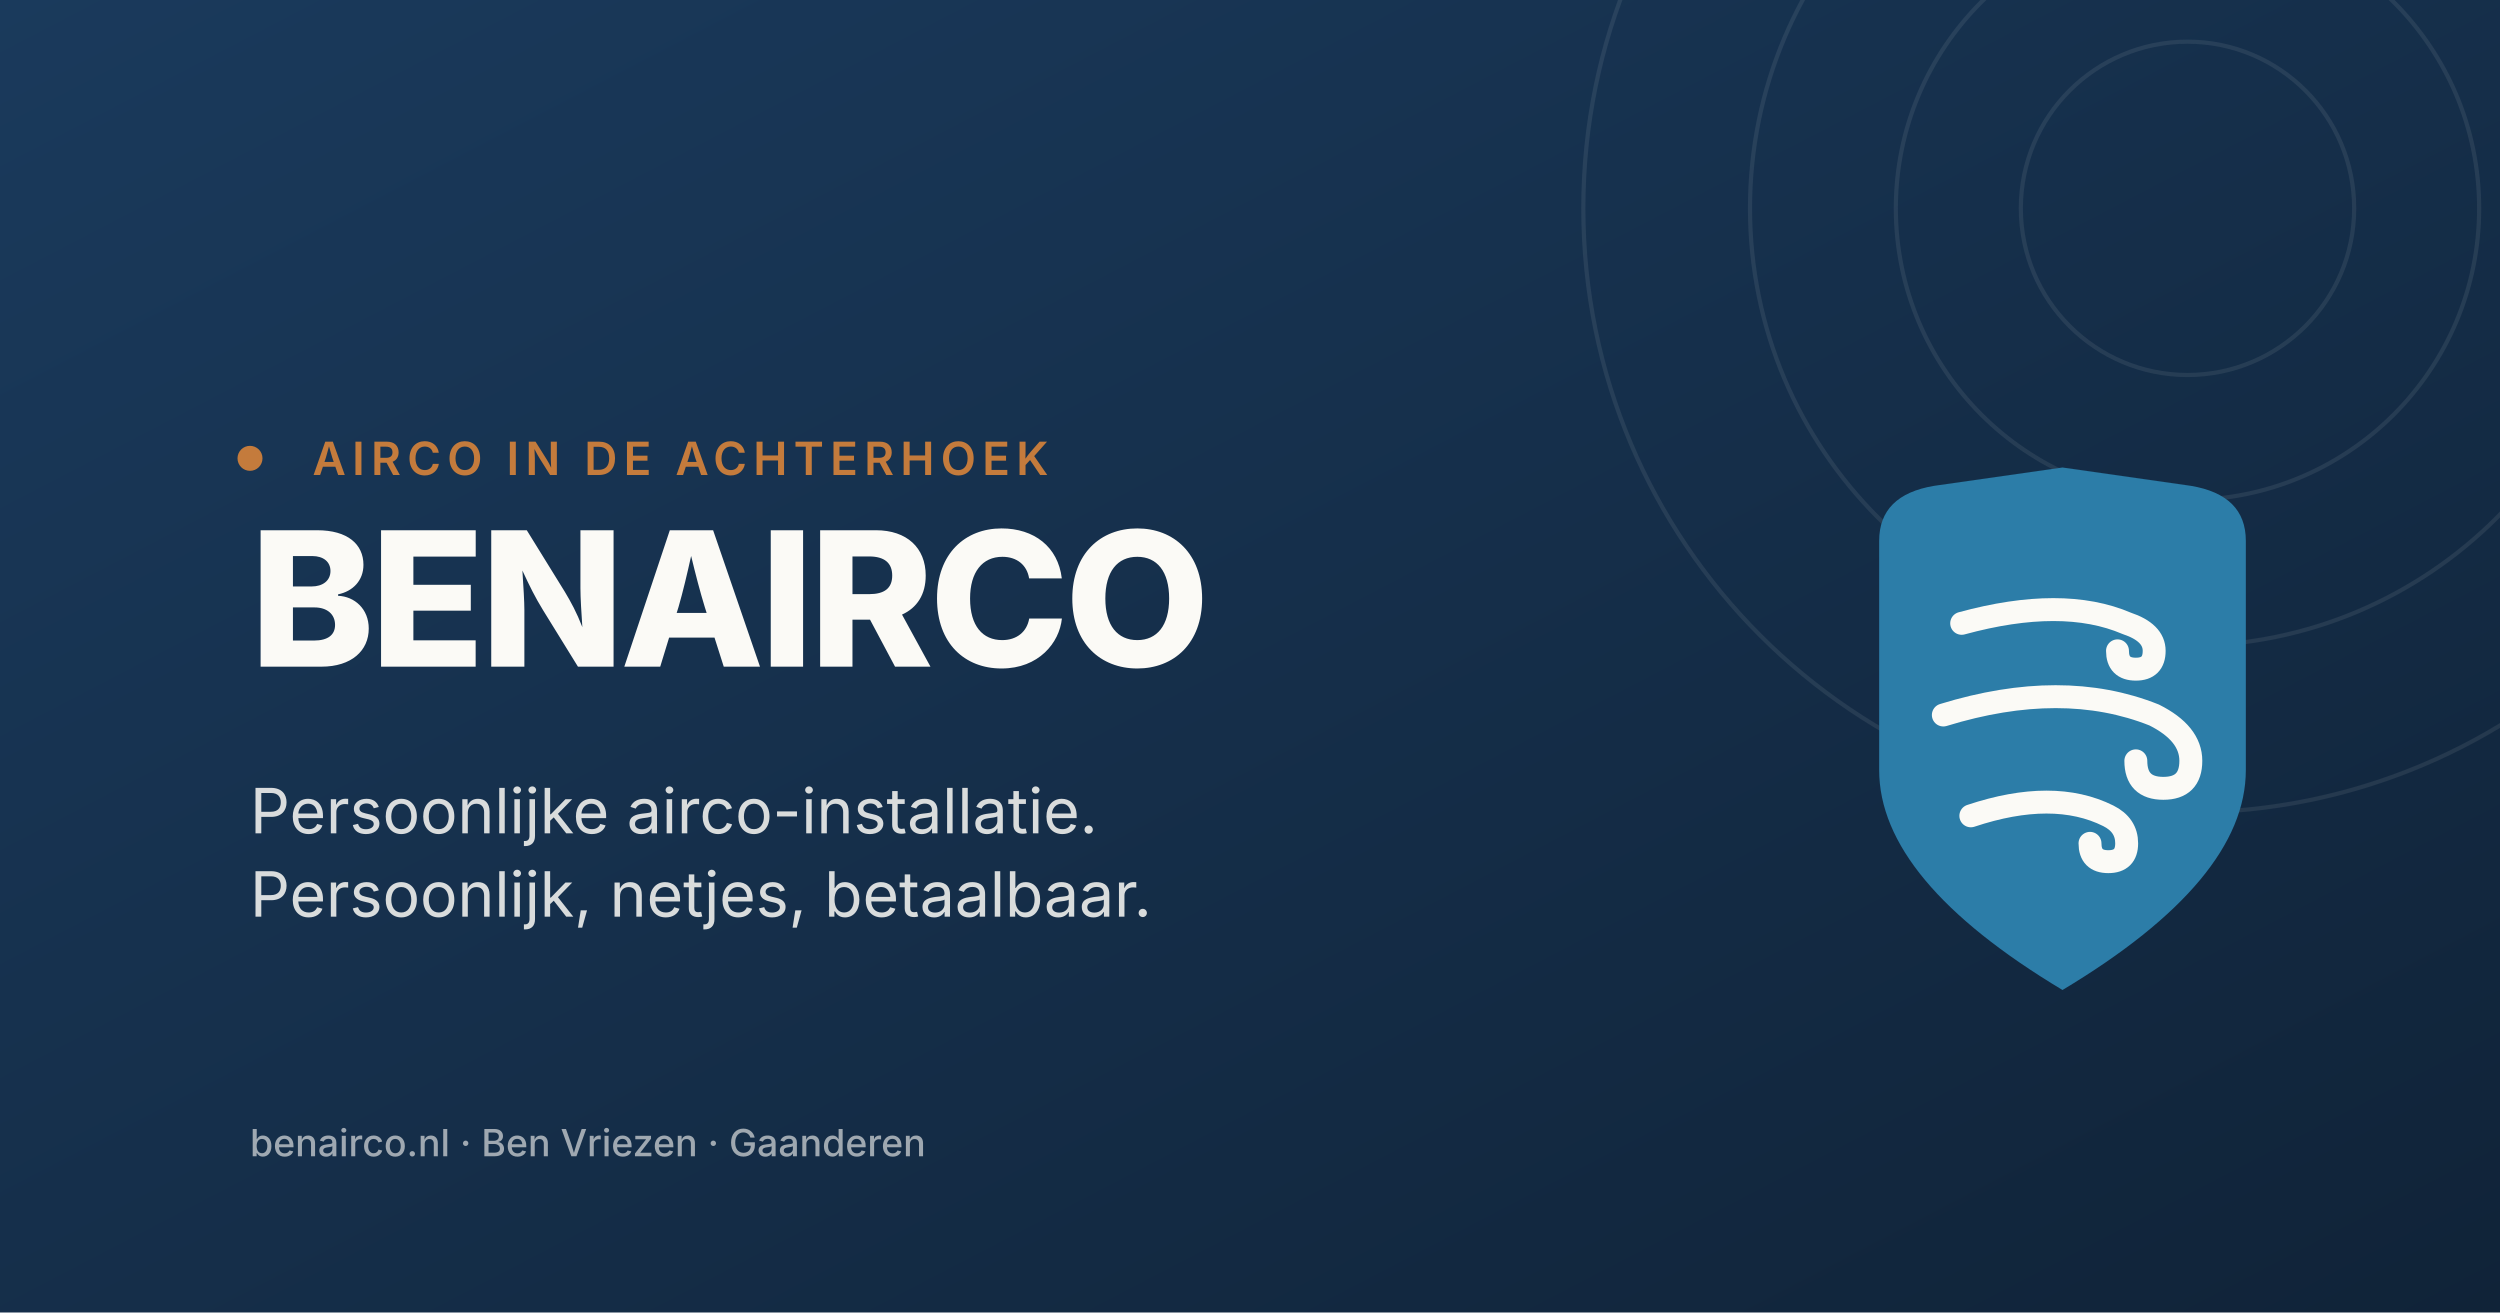
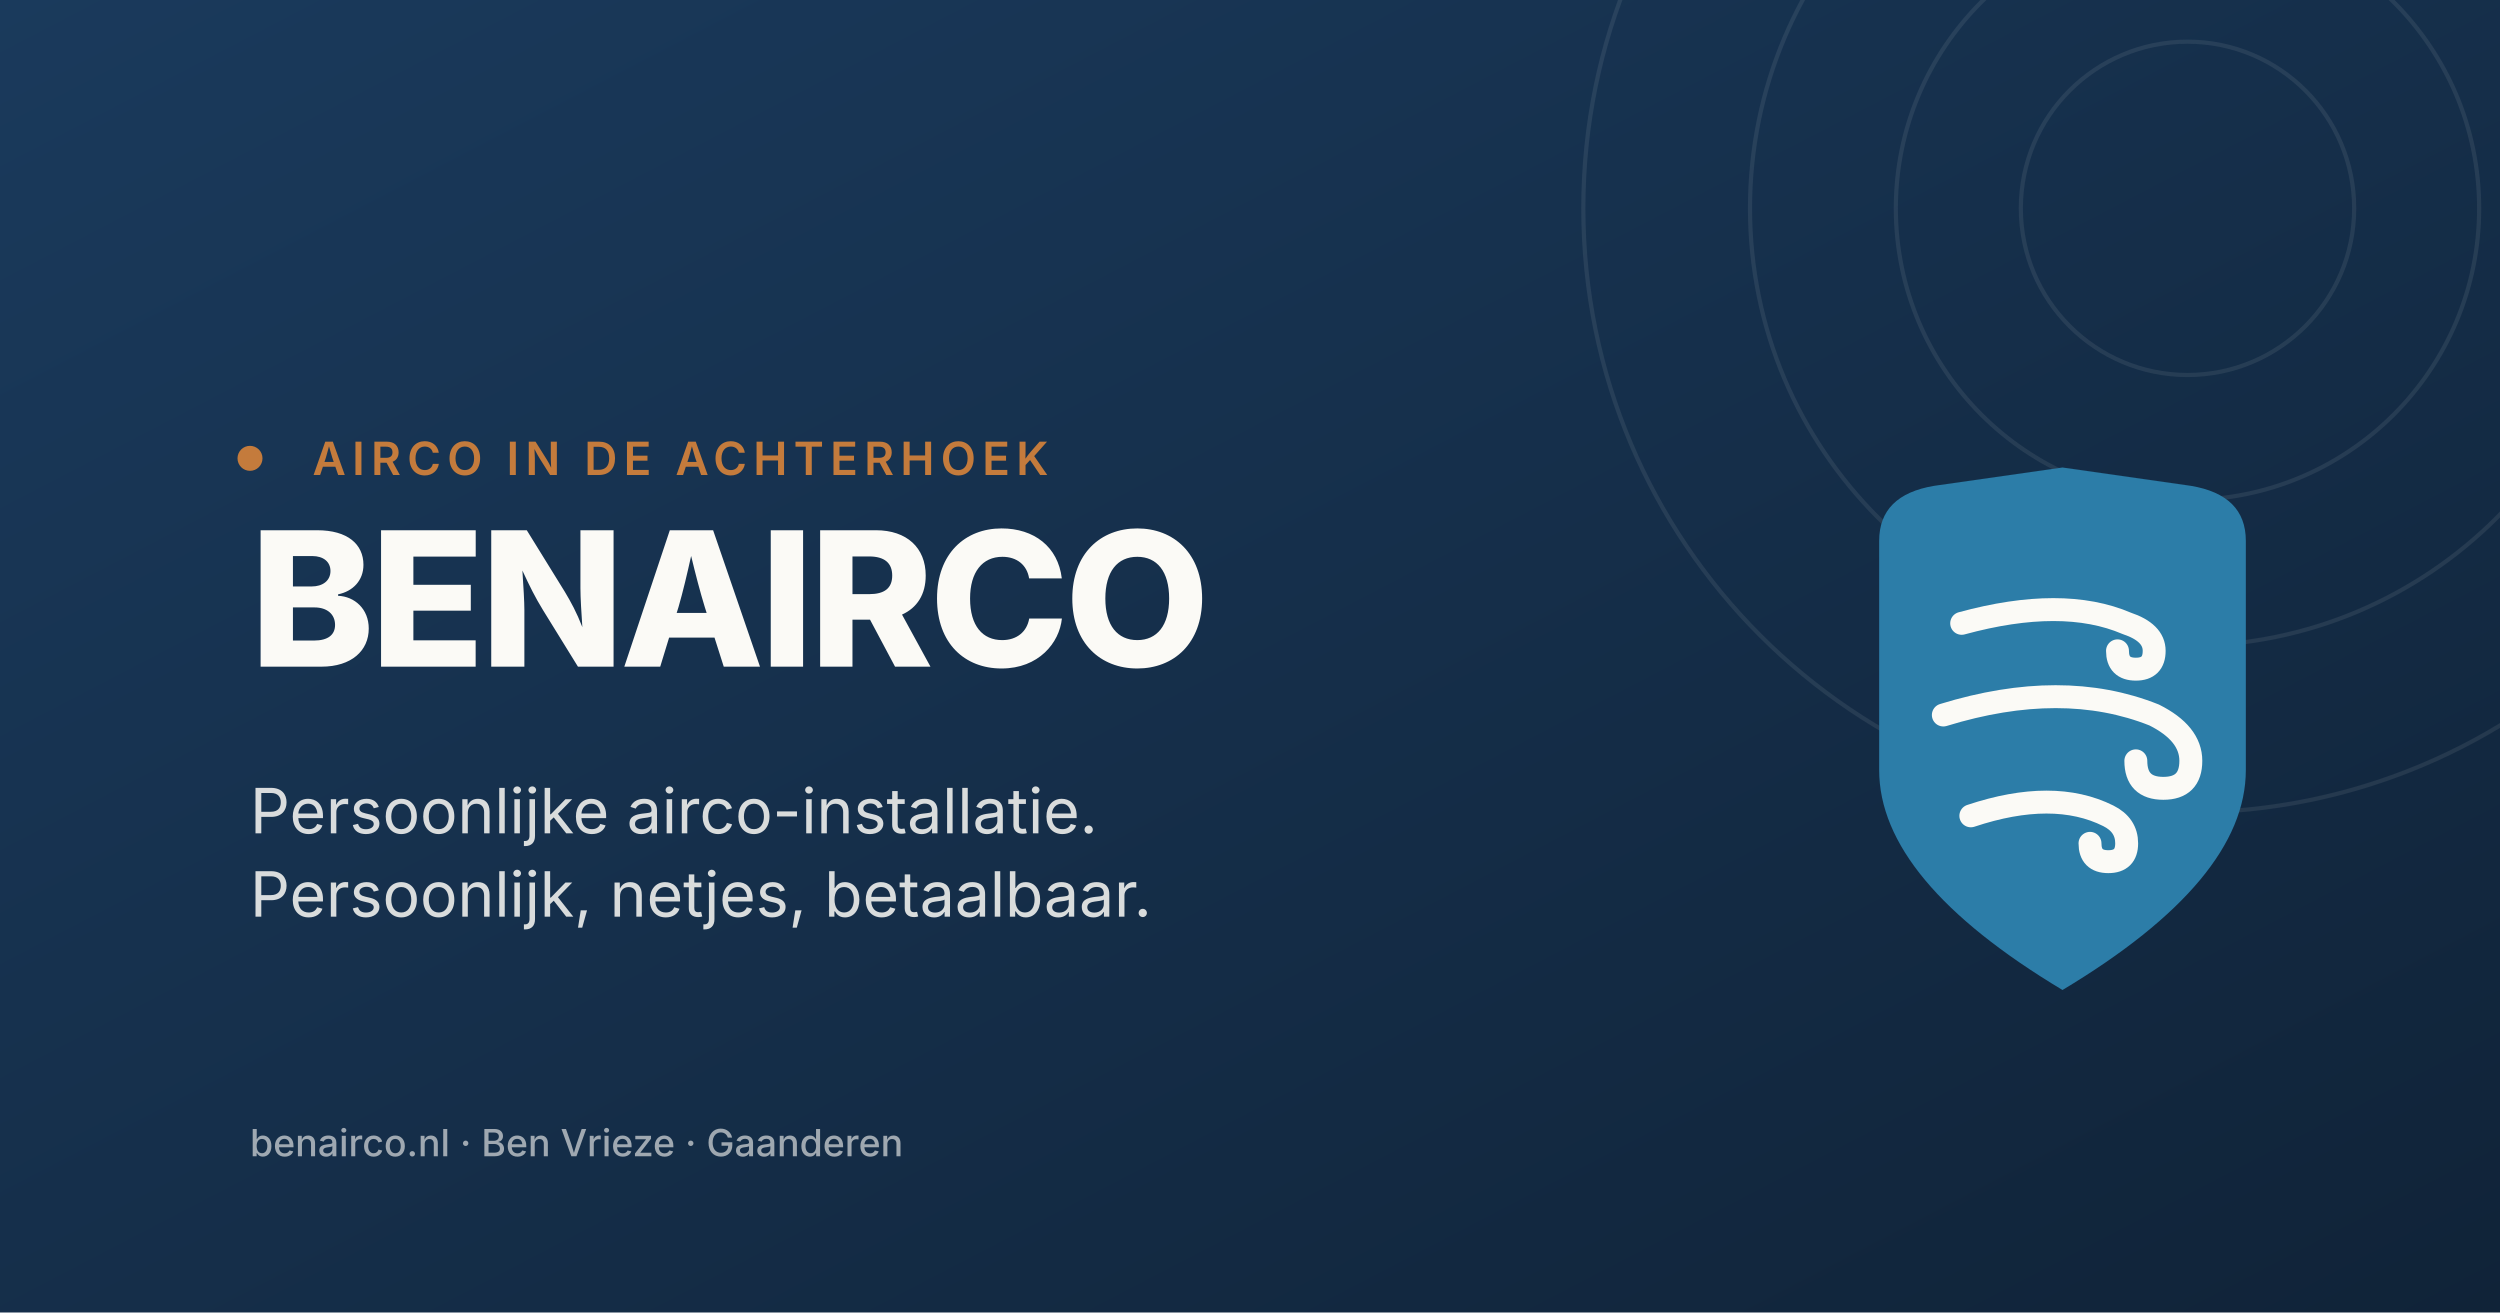
<svg xmlns="http://www.w3.org/2000/svg" width="1200" height="630" viewBox="0 0 1200 630">
  <defs>
    <linearGradient id="bg" x1="0" y1="0" x2="1" y2="1">
      <stop offset="0%" stop-color="#1a3a5c" />
      <stop offset="100%" stop-color="#102338" />
    </linearGradient>
  </defs>
  <rect width="1200" height="630" fill="url(#bg)" />
  <g opacity="0.08" stroke="#fbfaf6" stroke-width="2" fill="none">
    <circle cx="1050" cy="100" r="80" />
    <circle cx="1050" cy="100" r="140" />
    <circle cx="1050" cy="100" r="210" />
    <circle cx="1050" cy="100" r="290" />
  </g>
  <g transform="translate(880 220) scale(2.2)">
    <path d="M 10 18 Q 10 8 22 6 L 50 2 L 78 6 Q 90 8 90 18 L 90 68 Q 90 92 50 116 Q 10 92 10 68 Z" fill="#2c7da8" />
    <path d="M 28 36 Q 50 30 64 36 Q 70 38 70 42 Q 70 46 66 46 Q 62 46 62 42" fill="none" stroke="#fbfaf6" stroke-width="5" stroke-linecap="round" stroke-linejoin="round" />
    <path d="M 24 56 Q 50 48 70 56 Q 78 60 78 66 Q 78 72 72 72 Q 66 72 66 66" fill="none" stroke="#fbfaf6" stroke-width="5" stroke-linecap="round" stroke-linejoin="round" />
    <path d="M 30 78 Q 48 72 60 78 Q 64 80 64 84 Q 64 88 60 88 Q 56 88 56 84" fill="none" stroke="#fbfaf6" stroke-width="5" stroke-linecap="round" stroke-linejoin="round" />
  </g>
  <circle cx="120" cy="220" r="6" fill="#c47b3c" />
  <text x="150" y="228" font-family="Inter, system-ui, sans-serif" font-size="22" font-weight="600" letter-spacing="3" fill="#c47b3c">
    AIRCO IN DE ACHTERHOEK
  </text>
  <text x="120" y="320" font-family="Inter, system-ui, sans-serif" font-size="90" font-weight="800" letter-spacing="-2" fill="#fbfaf6">
    BENAIRCO
  </text>
  <text x="120" y="400" font-family="Inter, system-ui, sans-serif" font-size="30" font-weight="400" fill="#fbfaf6" opacity="0.85">
    Persoonlijke airco-installatie.
  </text>
  <text x="120" y="440" font-family="Inter, system-ui, sans-serif" font-size="30" font-weight="400" fill="#fbfaf6" opacity="0.85">
    Persoonlijk, netjes, betaalbaar.
  </text>
  <text x="120" y="555" font-family="Inter, system-ui, sans-serif" font-size="18" font-weight="500" fill="#fbfaf6" opacity="0.6">
-     benairco.nl  ·  Ben Vriezen  ·  Gaanderen
+     benairco.nl  ·  Ben Vrieze  ·  Gaanderen
  </text>
</svg>
